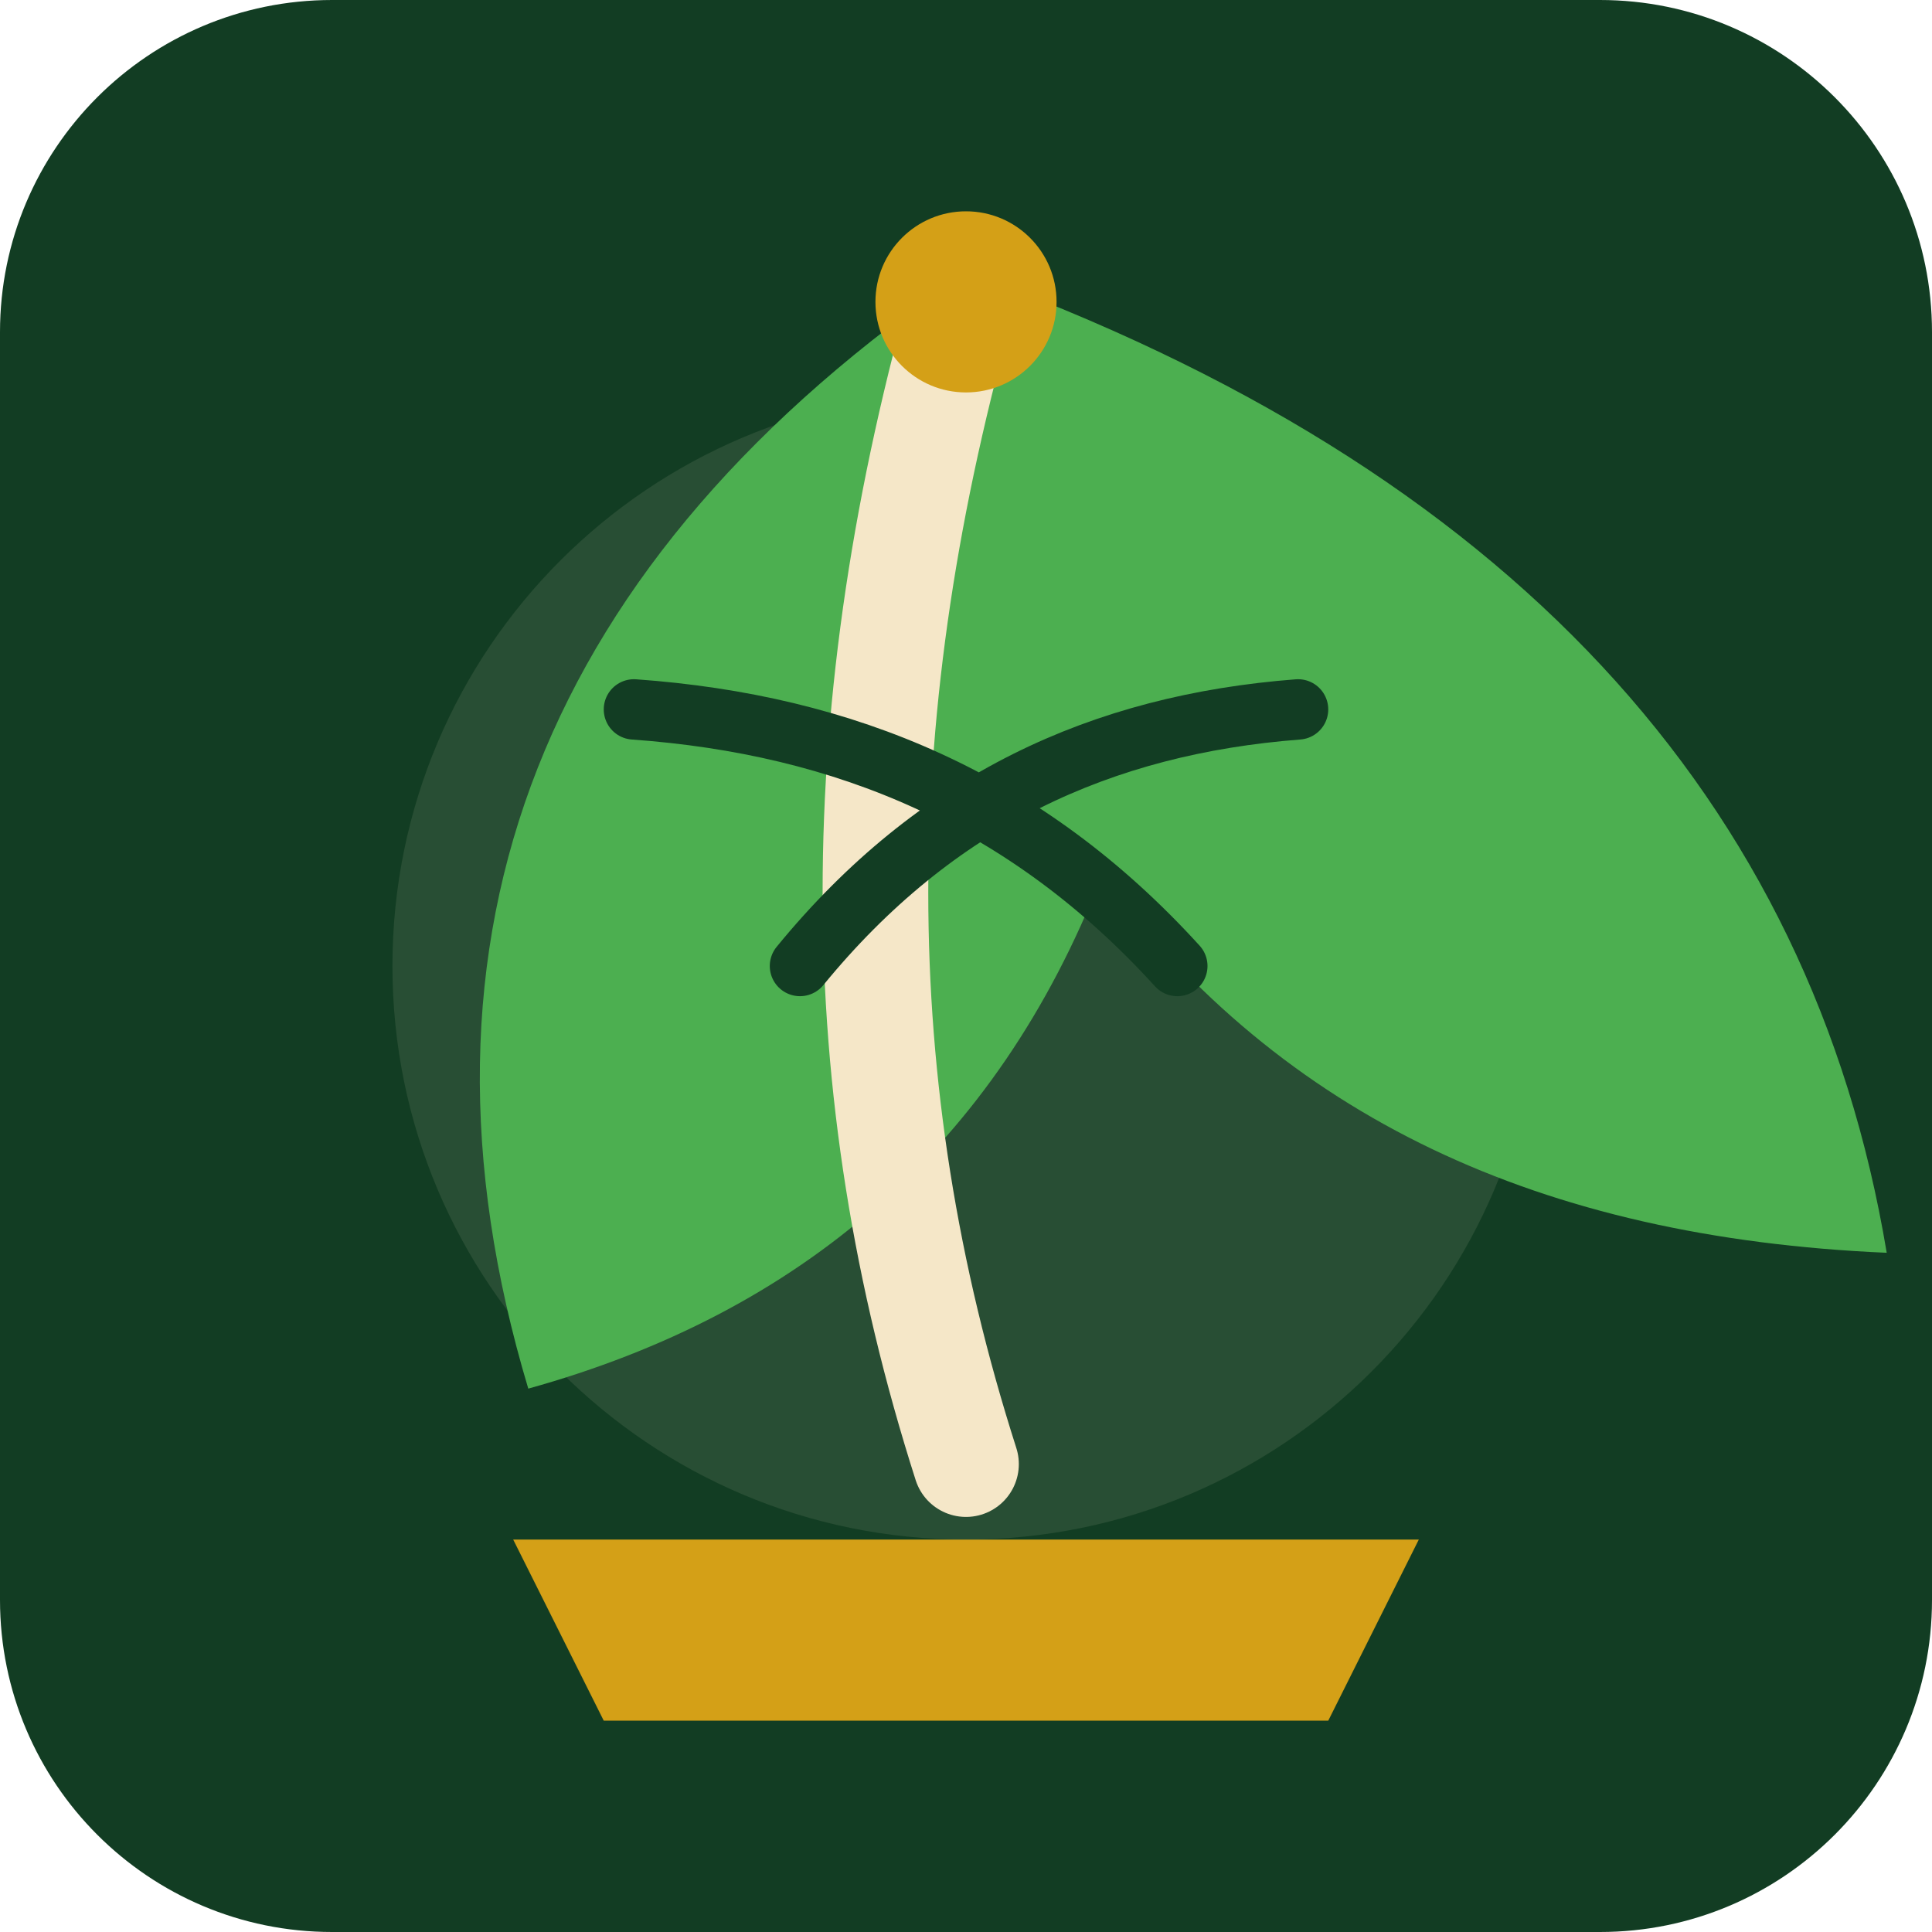
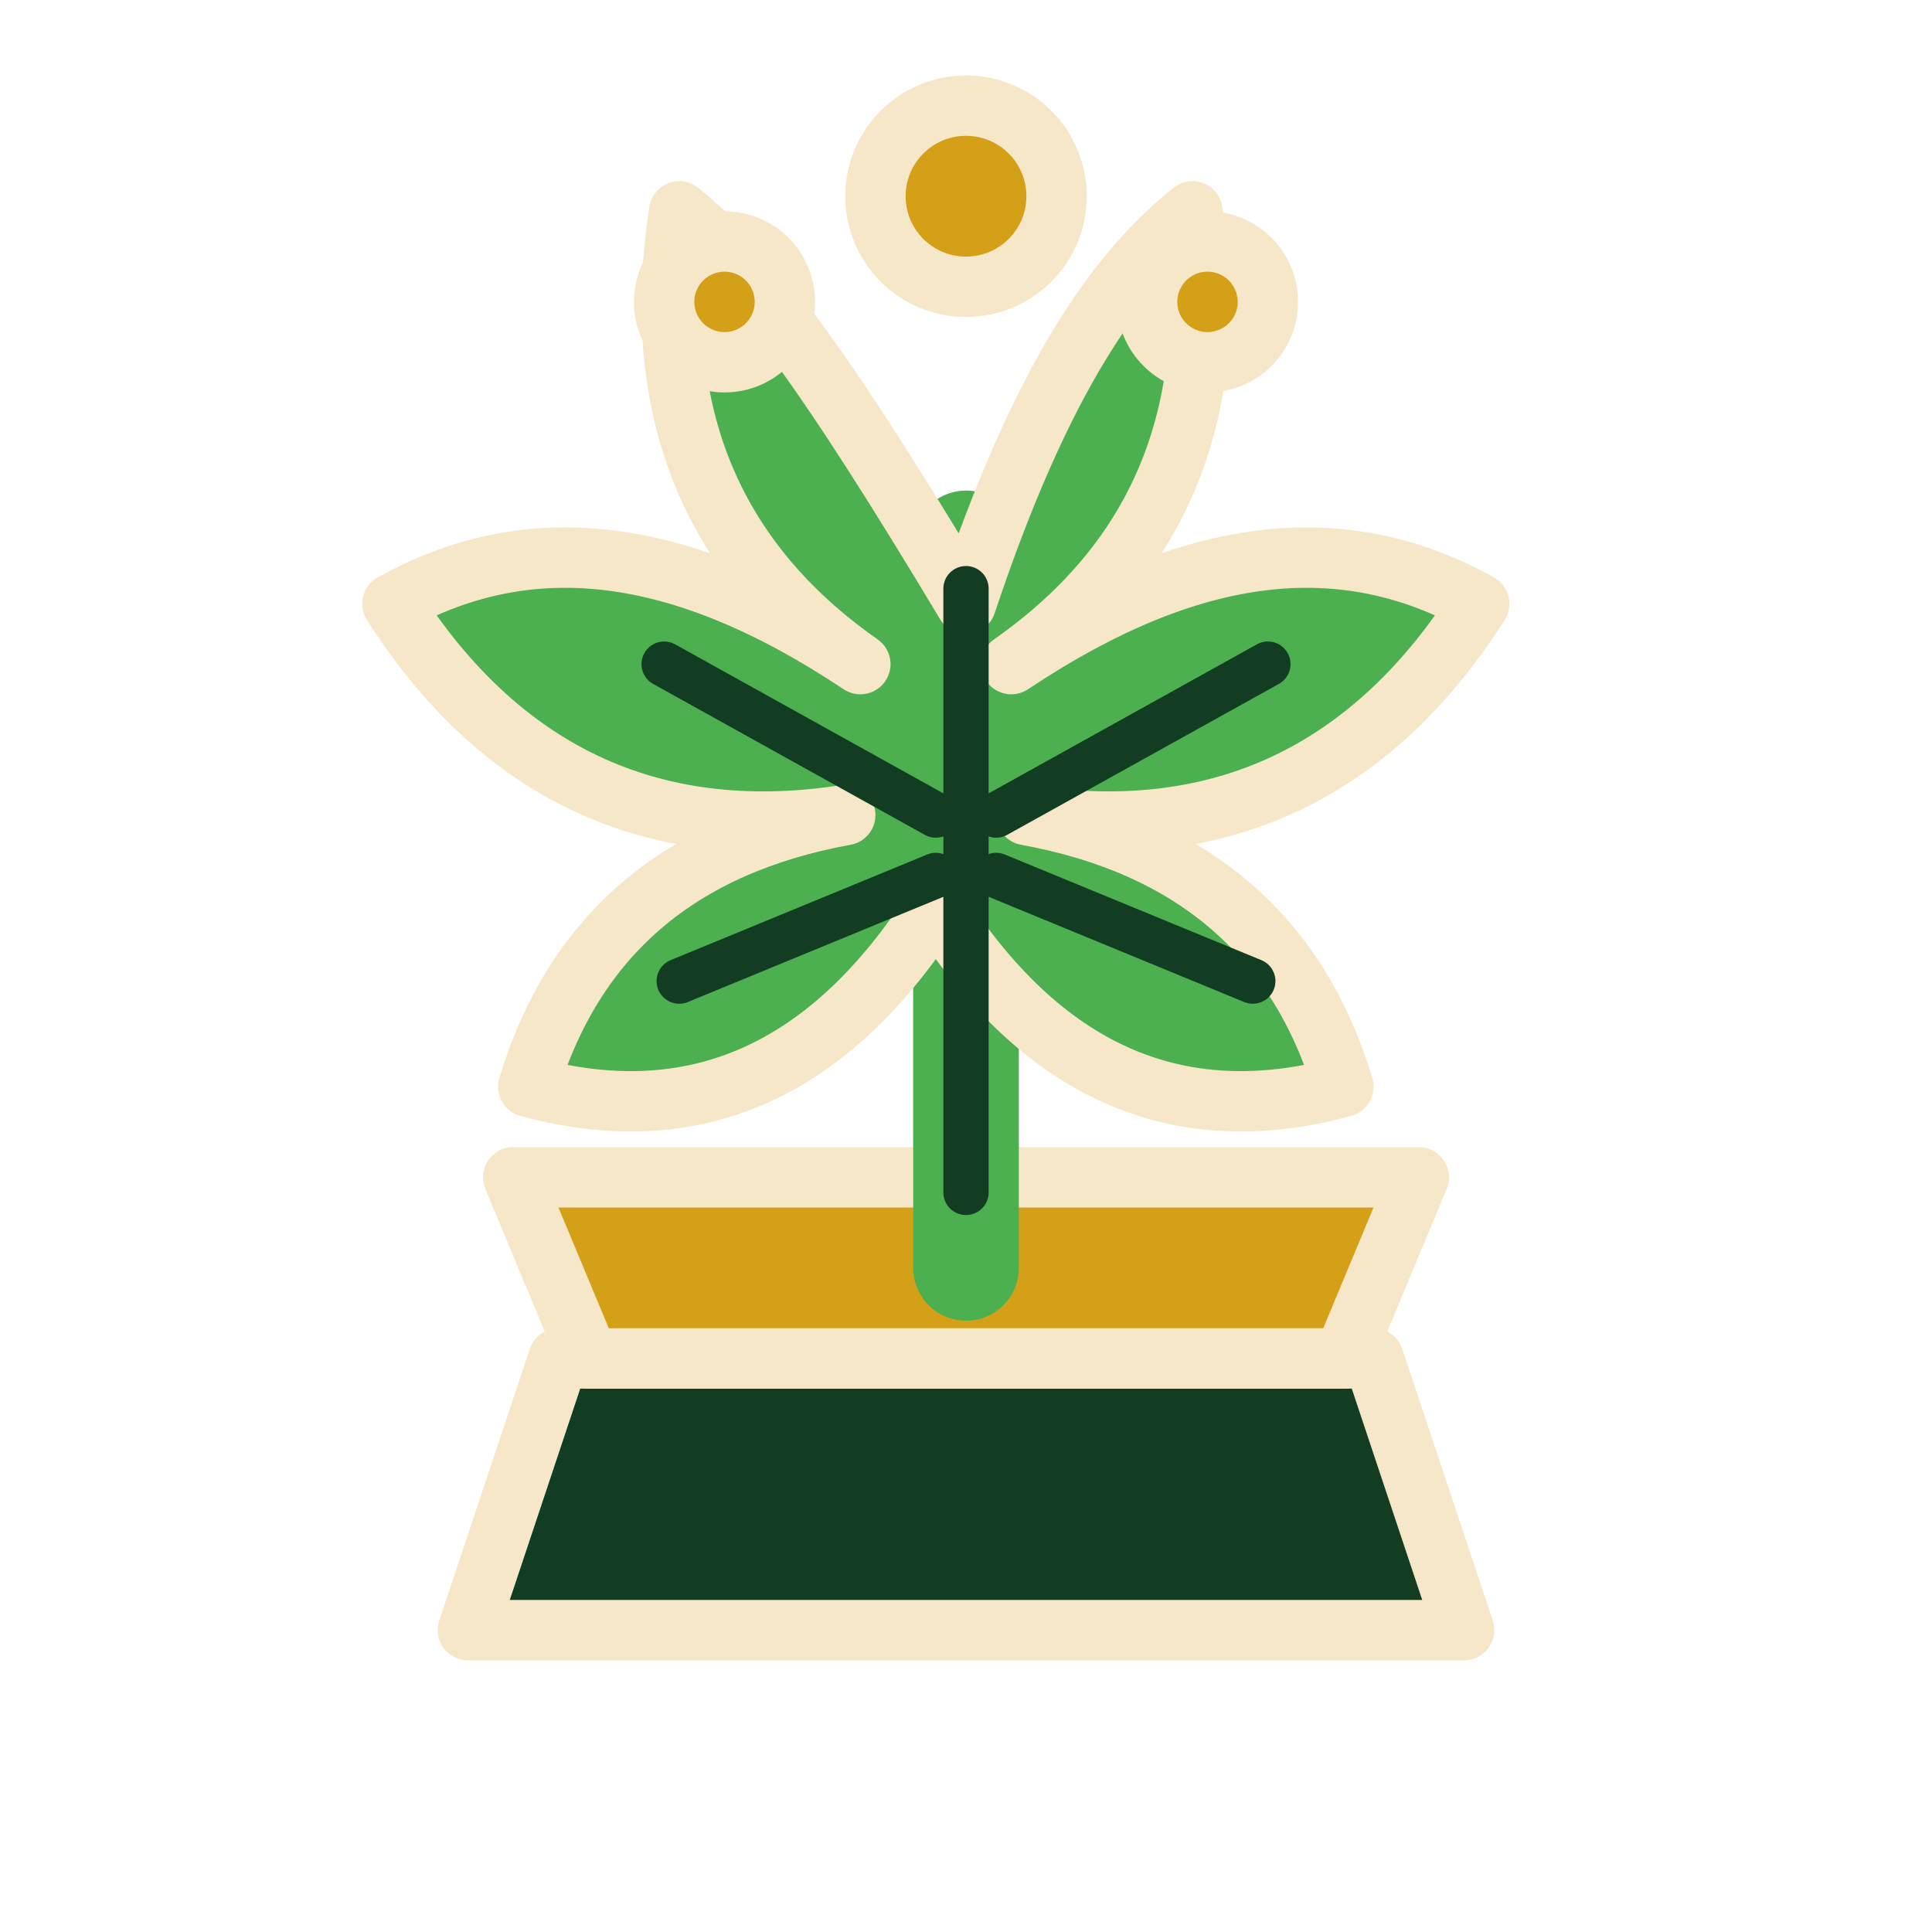
<svg xmlns="http://www.w3.org/2000/svg" viewBox="0 0 128 128">
-   <rect width="128" height="128" rx="22" fill="#123D23" />
-   <circle cx="64" cy="64" r="38" fill="#F5E7C8" opacity=".10" />
-   <path d="M34 102h60l-6 12H40l-6-12Z" fill="#D4A017" />
-   <path d="M64 18c-28 19-38 44-29 74 18-5 31-16 38-34 12 16 29 24 52 25-5-30-25-52-61-65Z" fill="#4CAF50" />
-   <path d="M64 19c-8 28-8 53 0 78" fill="none" stroke="#F5E7C8" stroke-width="7" stroke-linecap="round" />
-   <path d="M42 47c14 1 26 6 36 17M86 47c-13 1-24 6-33 17" fill="none" stroke="#123D23" stroke-width="4" stroke-linecap="round" />
-   <circle cx="64" cy="20" r="6" fill="#D4A017" />
+   <g stroke="#F5E7C8" stroke-width="4" stroke-linecap="round" stroke-linejoin="round">
+     <path fill="#123D23" d="M31 108h66l-6-18H37z" />
+     <path fill="#D4A017" d="M39 90h50l5-12H34z" />
+     <path d="M64 84V36" fill="none" stroke="#4CAF50" stroke-width="7" />
+     <path fill="#4CAF50" d="M64 40C55 25 50 18 45 14c-2 13 2 23 12 30-12-8-22-9-31-4 7 11 17 16 30 14-11 2-18 8-21 18 11 3 20-1 27-12 7 11 16 15 27 12-3-10-10-16-21-18 13 2 23-3 30-14-9-5-19-4-31 4 10-7 14-17 12-30-5 4-10 11-15 26z" />
+     <path d="M64 39v40M44 44l18 10m22-10L66 54M45 65l17-7m21 7-17-7" fill="none" stroke="#123D23" stroke-width="3" />
+     <circle cx="64" cy="13" r="6" fill="#D4A017" />
+     <circle cx="48" cy="20" r="4" fill="#D4A017" />
+     <circle cx="80" cy="20" r="4" fill="#D4A017" />
+   </g>
</svg>
